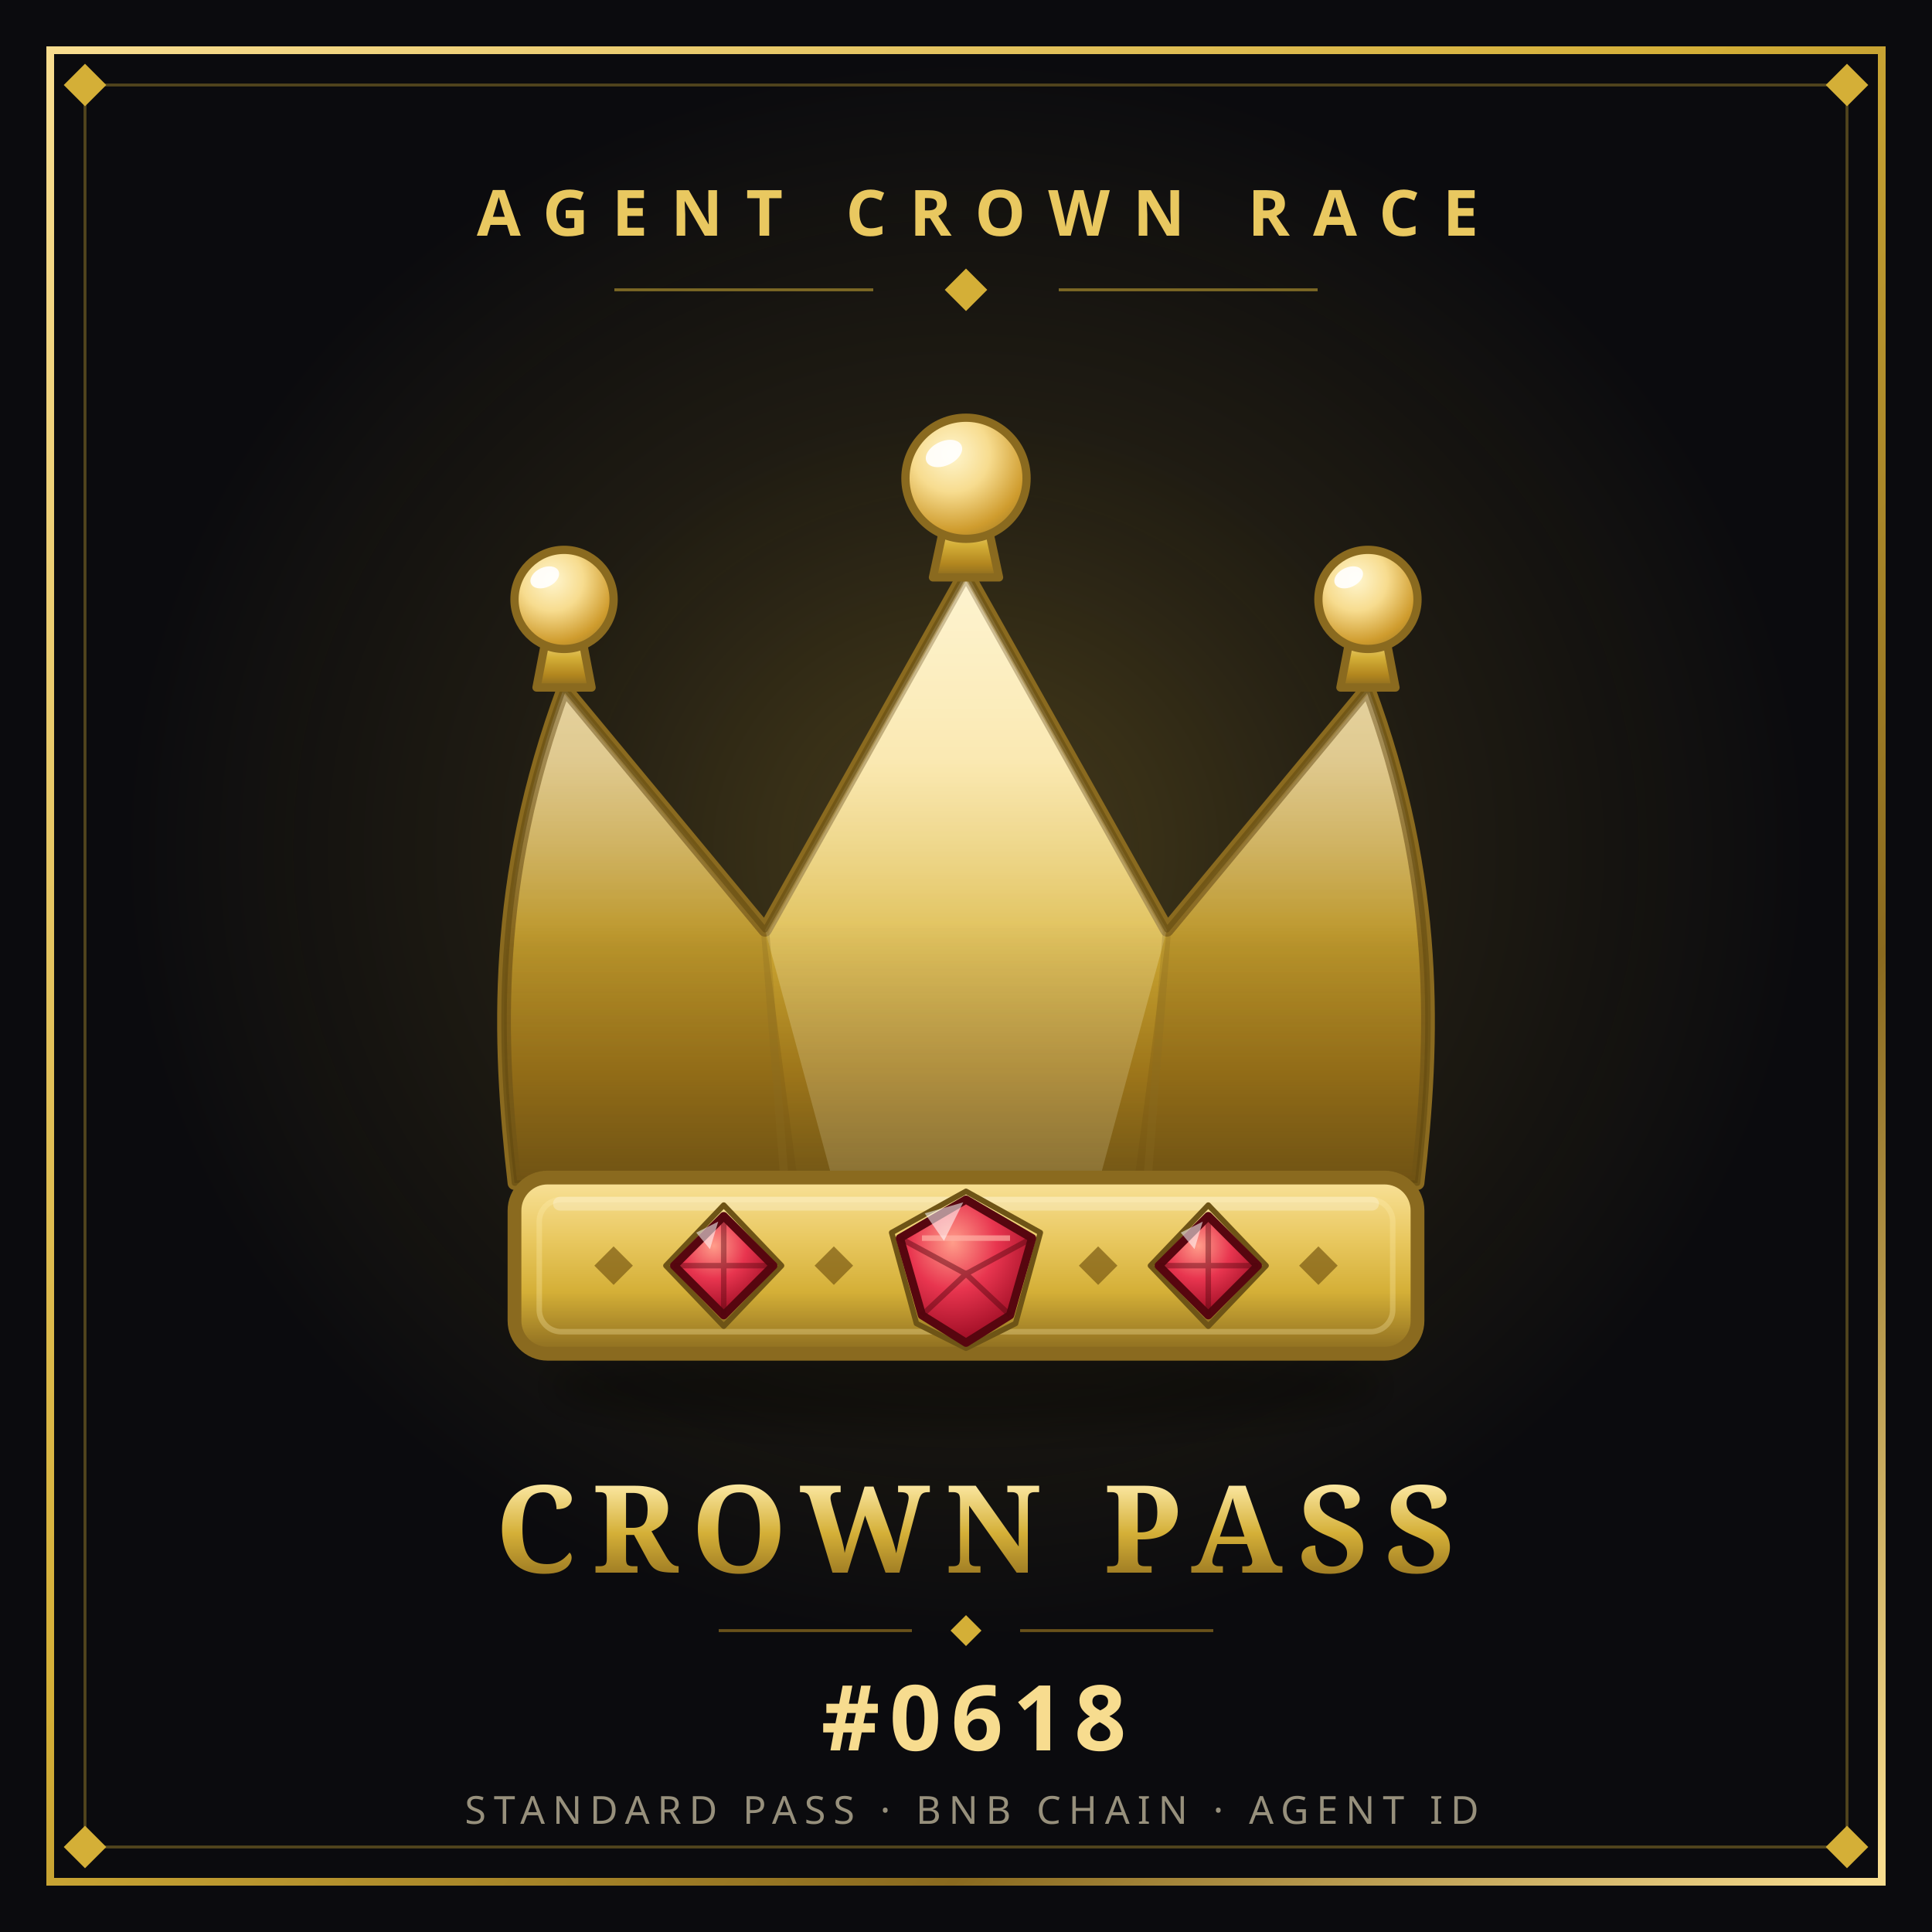
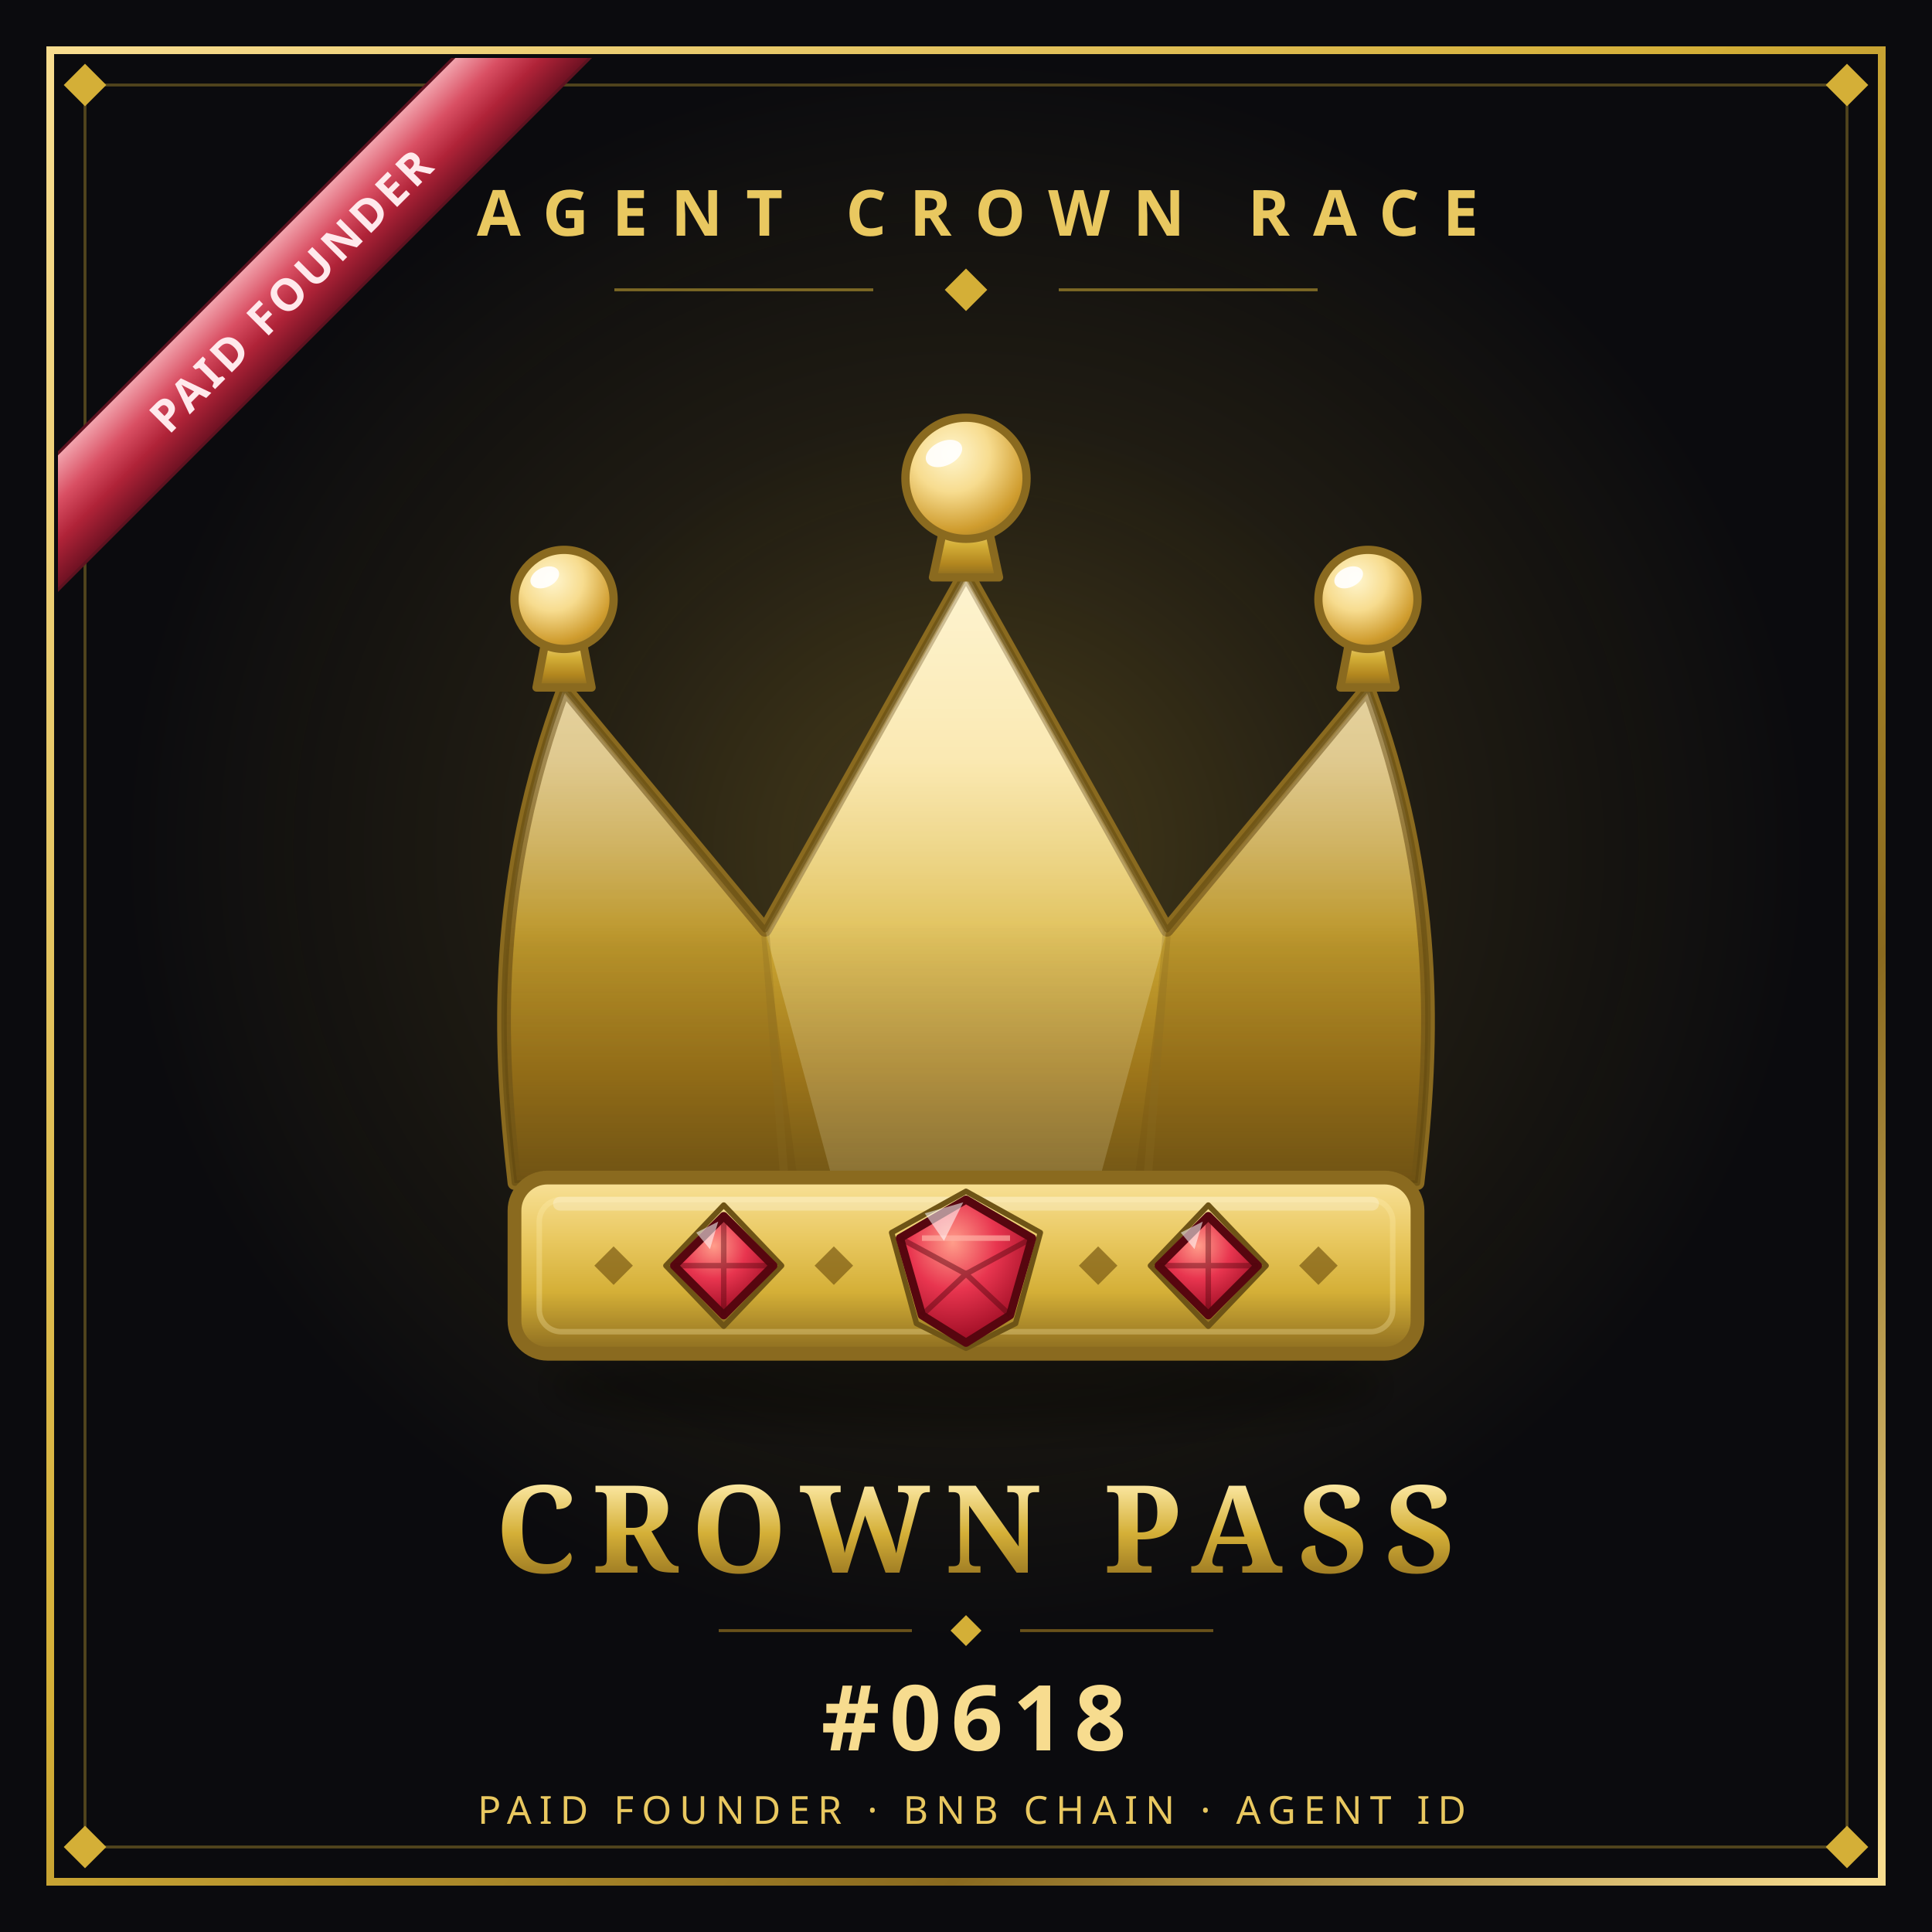
<svg xmlns="http://www.w3.org/2000/svg" viewBox="0 0 1000 1000" role="img" aria-label="Crown Pass #0618">
  <defs>
    <radialGradient id="passGlow" cx=".5" cy=".5" r=".5">
      <stop offset="0" stop-color="#d4af37" stop-opacity=".30" />
      <stop offset=".55" stop-color="#d4af37" stop-opacity=".10" />
      <stop offset="1" stop-color="#d4af37" stop-opacity="0" />
    </radialGradient>
    <linearGradient id="frameGold" x1="0" y1="0" x2="1" y2="1">
      <stop offset="0" stop-color="#f7dc8f" />
      <stop offset=".45" stop-color="#d4af37" />
      <stop offset=".75" stop-color="#8a6a1f" />
      <stop offset="1" stop-color="#f7dc8f" />
    </linearGradient>
    <linearGradient id="titleGold" x1="0" y1="0" x2="0" y2="1">
      <stop offset="0" stop-color="#fbe7a1" />
      <stop offset=".55" stop-color="#d4af37" />
      <stop offset="1" stop-color="#a07d24" />
    </linearGradient>
    <clipPath id="cardClip">
      <rect x="30" y="30" width="940" height="940" />
    </clipPath>
  </defs>
  <defs>
+     <linearGradient id="founderBand" x1="0" y1="0" x2="0" y2="1">
+       <stop offset="0" stop-color="#f3a7b0" />
+       <stop offset=".35" stop-color="#d94f63" />
+       <stop offset=".65" stop-color="#b02338" />
+       <stop offset="1" stop-color="#6d1122" />
+     </linearGradient>
    <linearGradient id="goldBody" x1="0" y1="0" x2="0" y2="1">
      <stop offset="0" stop-color="#fbe7a1" />
      <stop offset=".3" stop-color="#f7dc8f" />
      <stop offset=".58" stop-color="#d4af37" />
      <stop offset=".82" stop-color="#b3871f" />
      <stop offset="1" stop-color="#8a6a1f" />
    </linearGradient>
    <linearGradient id="goldBand" x1="0" y1="0" x2="0" y2="1">
      <stop offset="0" stop-color="#f9e29a" />
      <stop offset=".35" stop-color="#e9c860" />
      <stop offset=".65" stop-color="#d4af37" />
      <stop offset="1" stop-color="#8a6a1f" />
    </linearGradient>
    <radialGradient id="orbGrad" cx=".38" cy=".3" r=".9">
      <stop offset="0" stop-color="#fff6cf" />
      <stop offset=".35" stop-color="#f7dc8f" />
      <stop offset=".7" stop-color="#cf9c2e" />
      <stop offset="1" stop-color="#8a6a1f" />
    </radialGradient>
    <radialGradient id="rubyGrad" cx=".4" cy=".3" r=".95">
      <stop offset="0" stop-color="#ff9d8a" />
      <stop offset=".35" stop-color="#e8354f" />
      <stop offset=".68" stop-color="#a8122a" />
      <stop offset="1" stop-color="#5f0815" />
    </radialGradient>
    <linearGradient id="sheenGrad" x1="0" y1="0" x2="0" y2="1">
      <stop offset="0" stop-color="#ffffff" stop-opacity=".5" />
      <stop offset="1" stop-color="#ffffff" stop-opacity="0" />
    </linearGradient>
    <linearGradient id="shadeGrad" x1="0" y1="0" x2="0" y2="1">
      <stop offset="0" stop-color="#463004" stop-opacity="0" />
      <stop offset="1" stop-color="#463004" stop-opacity=".38" />
    </linearGradient>
    <filter id="blur6" x="-40%" y="-40%" width="180%" height="180%">
      <feGaussianBlur stdDeviation="6" />
    </filter>
    <clipPath id="bodyClip">
      <path d="M92 332 C86 280 84 222 110 152 L183 240 L256 110 L329 240 L402 152 C428 222 426 280 420 332 Z" />
    </clipPath>
  </defs>
  <rect width="1000" height="1000" fill="#0b0b0e" />
  <ellipse cx="500" cy="440" rx="440" ry="410" fill="url(#passGlow)" />
  <rect x="26" y="26" width="948" height="948" fill="none" stroke="url(#frameGold)" stroke-width="4" />
  <rect x="44" y="44" width="912" height="912" fill="none" stroke="#d4af37" stroke-width="1.5" opacity=".35" />
  <path d="M44 33 L55 44 L44 55 L33 44 Z" fill="#d4af37" />
  <path d="M956 33 L967 44 L956 55 L945 44 Z" fill="#d4af37" />
  <path d="M44 945 L55 956 L44 967 L33 956 Z" fill="#d4af37" />
  <path d="M956 945 L967 956 L956 967 L945 956 Z" fill="#d4af37" />
  <text x="506" y="122" text-anchor="middle" font-family="'Noto Sans', Arial, sans-serif" font-size="33" font-weight="600" letter-spacing="12" fill="#e9c860">AGENT CROWN RACE</text>
  <g stroke="#d4af37" opacity=".55">
    <path d="M318 150 H452 M548 150 H682" stroke-width="1.5" />
  </g>
  <path d="M500 139 L511 150 L500 161 L489 150 Z" fill="#d4af37" />
  <svg x="215" y="182" width="570" height="570" viewBox="56 30 400 400">
    <g id="crown">
      <ellipse cx="256" cy="406" rx="152" ry="15" fill="#000000" opacity=".30" filter="url(#blur6)" />
      <path d="M92 332 C86 280 84 222 110 152 L183 240 L256 110 L329 240 L402 152 C428 222 426 280 420 332 Z" fill="url(#goldBody)" stroke="#8a6a1f" stroke-width="5" stroke-linejoin="round" />
      <g clip-path="url(#bodyClip)">
        <polygon points="60,340 110,140 183,240 196,340" fill="#7a5a12" opacity=".26" />
        <polygon points="452,340 402,140 329,240 316,340" fill="#7a5a12" opacity=".26" />
        <polygon points="183,240 256,110 329,240 302,340 210,340" fill="#fff3bc" opacity=".30" />
        <rect x="60" y="96" width="392" height="150" fill="url(#sheenGrad)" />
        <rect x="60" y="238" width="392" height="102" fill="url(#shadeGrad)" />
      </g>
      <g stroke="#8a6a1f" stroke-width="3" opacity=".45" fill="none">
        <path d="M110 152 L183 240 L256 110 L329 240 L402 152" />
        <path d="M183 240 L190 330 M329 240 L322 330" opacity=".6" />
      </g>
      <path d="M92 332 C86 280 84 222 110 152 L183 240 L256 110 L329 240 L402 152 C428 222 426 280 420 332 Z" fill="none" stroke="#5f470e" stroke-width="2" stroke-linejoin="round" opacity=".55" />
      <path d="M100 152 L120 152 L115 126 L105 126 Z" fill="url(#goldBody)" stroke="#8a6a1f" stroke-width="3" stroke-linejoin="round" />
      <path d="M244 112 L268 112 L262 84 L250 84 Z" fill="url(#goldBody)" stroke="#8a6a1f" stroke-width="3" stroke-linejoin="round" />
      <path d="M392 152 L412 152 L407 126 L397 126 Z" fill="url(#goldBody)" stroke="#8a6a1f" stroke-width="3" stroke-linejoin="round" />
      <g stroke="#8a6a1f" stroke-width="3">
        <circle cx="110" cy="120" r="18" fill="url(#orbGrad)" />
        <circle cx="256" cy="76" r="22" fill="url(#orbGrad)" />
        <circle cx="402" cy="120" r="18" fill="url(#orbGrad)" />
      </g>
      <g fill="#ffffff">
        <ellipse cx="103" cy="112" rx="5.5" ry="3.6" opacity=".9" transform="rotate(-25 103 112)" />
        <ellipse cx="248" cy="67" rx="7" ry="4.4" opacity=".9" transform="rotate(-25 248 67)" />
        <ellipse cx="395" cy="112" rx="5.5" ry="3.6" opacity=".9" transform="rotate(-25 395 112)" />
      </g>
      <rect x="92" y="330" width="328" height="64" rx="12" fill="url(#goldBand)" stroke="#8a6a1f" stroke-width="5" />
      <rect x="101" y="338" width="310" height="48" rx="8" fill="none" stroke="#ffeeb0" stroke-width="2" opacity=".30" />
      <rect x="106" y="337" width="300" height="5" rx="2.5" fill="#ffffff" opacity=".26" />
      <g fill="#7a5a12" opacity=".7">
        <path d="M128 355 L135 362 L128 369 L121 362 Z" />
        <path d="M208 355 L215 362 L208 369 L201 362 Z" />
        <path d="M304 355 L311 362 L304 369 L297 362 Z" />
        <path d="M384 355 L391 362 L384 369 L377 362 Z" />
      </g>
      <g fill="url(#goldBand)" stroke="#6e5416" stroke-width="2" stroke-linejoin="round">
        <polygon points="256,335 283,350 274,383 256,392 238,383 229,350" />
        <polygon points="168,340 189,362 168,384 147,362" />
        <polygon points="344,340 365,362 344,384 323,362" />
      </g>
      <polygon points="256,338 280,352 272,380 256,390 240,380 232,352" fill="url(#rubyGrad)" stroke="#57060f" stroke-width="3" stroke-linejoin="round" />
      <g stroke="#ffb3a7" stroke-width="2" opacity=".65" fill="none">
        <path d="M240 352 L272 352" />
      </g>
      <g stroke="#50040d" stroke-width="2" opacity=".45" fill="none">
        <path d="M232 352 L256 365 L280 352 M240 380 L256 365 L272 380" />
      </g>
      <polygon points="241,343 255,339 248,353" fill="#ffffff" opacity=".55" />
      <g stroke="#57060f" stroke-width="3" stroke-linejoin="round">
        <polygon points="168,344 186,362 168,380 150,362" fill="url(#rubyGrad)" />
        <polygon points="344,344 362,362 344,380 326,362" fill="url(#rubyGrad)" />
      </g>
      <g stroke="#50040d" stroke-width="2" opacity=".4" fill="none">
        <path d="M150 362 L186 362 M168 344 L168 380" />
        <path d="M326 362 L362 362 M344 344 L344 380" />
      </g>
      <g fill="#ffffff" opacity=".55">
        <polygon points="158,350 166,346 163,356" />
        <polygon points="334,350 342,346 339,356" />
      </g>
    </g>
  </svg>
  <text x="505" y="814" text-anchor="middle" font-family="Georgia, 'Noto Serif', serif" font-size="63" font-weight="700" letter-spacing="8" fill="url(#titleGold)">CROWN PASS</text>
  <g stroke="#8a6a1f" opacity=".75">
    <path d="M372 844 H472 M528 844 H628" stroke-width="1.5" />
  </g>
  <path d="M500 836 L508 844 L500 852 L492 844 Z" fill="#d4af37" />
  <text x="504" y="906" text-anchor="middle" font-family="'Noto Sans', Arial, sans-serif" font-size="47" font-weight="600" letter-spacing="5" fill="#f7dc8f">#0618</text>
-   <text x="503" y="944" text-anchor="middle" font-family="'Noto Sans', Arial, sans-serif" font-size="20" letter-spacing="4" fill="#97907c">STANDARD PASS · BNB CHAIN · AGENT ID</text>
+   <text x="503" y="944" text-anchor="middle" font-family="'Noto Sans', Arial, sans-serif" font-size="20" letter-spacing="4" fill="#e9c860">PAID FOUNDER · BNB CHAIN · AGENT ID</text>
+   <g clip-path="url(#cardClip)">
+     <g transform="rotate(-45 150 150)">
+       <rect x="-90" y="125" width="480" height="50" fill="url(#founderBand)" stroke="#5e1220" stroke-width="1.5" />
+       <text x="150" y="159" text-anchor="middle" font-family="'Noto Sans', Arial, sans-serif" font-size="23" font-weight="700" letter-spacing="2" fill="#ffe9ec">PAID FOUNDER</text>
+     </g>
+   </g>
</svg>
